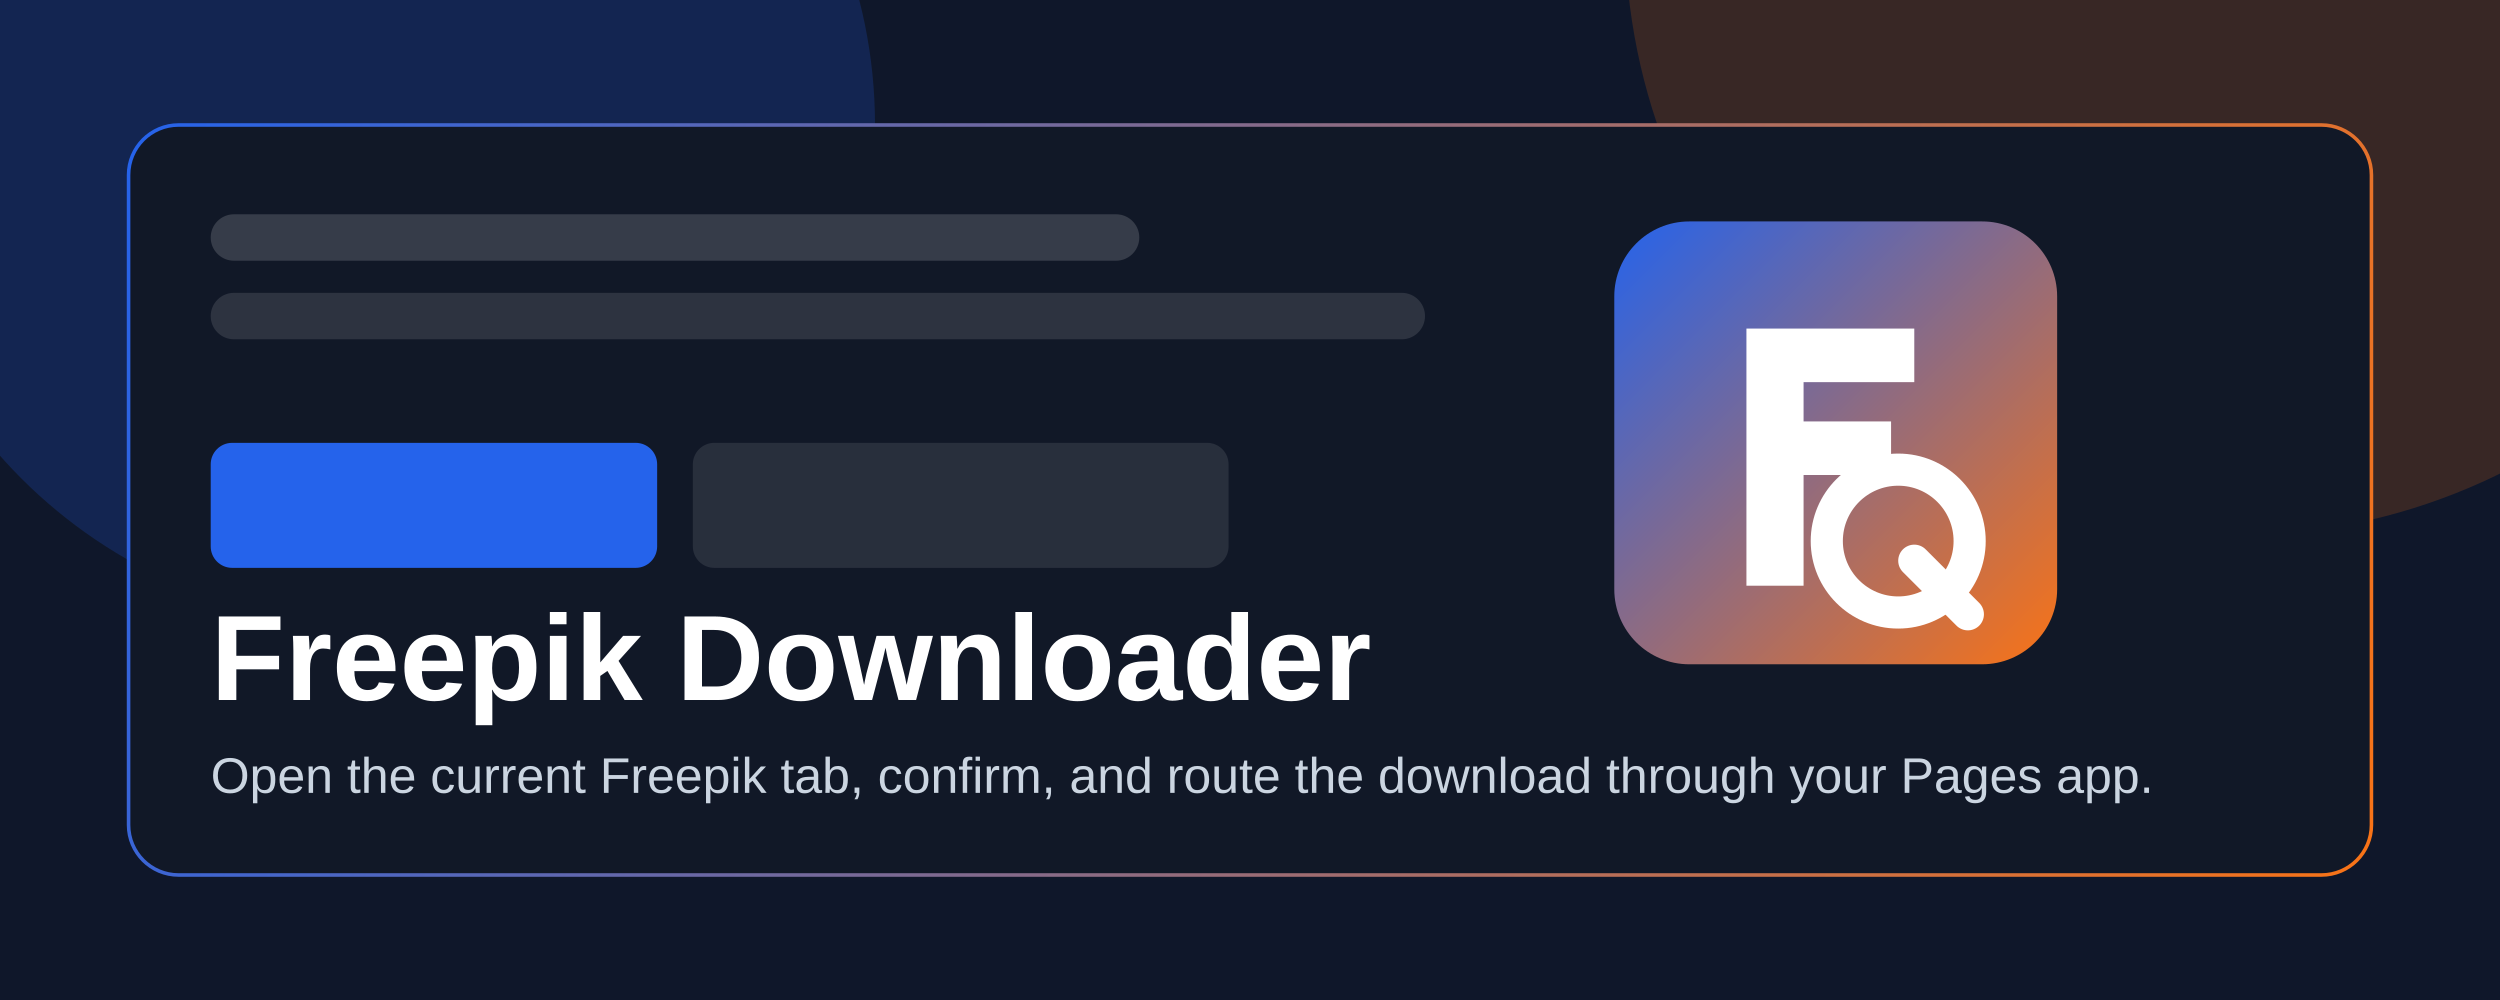
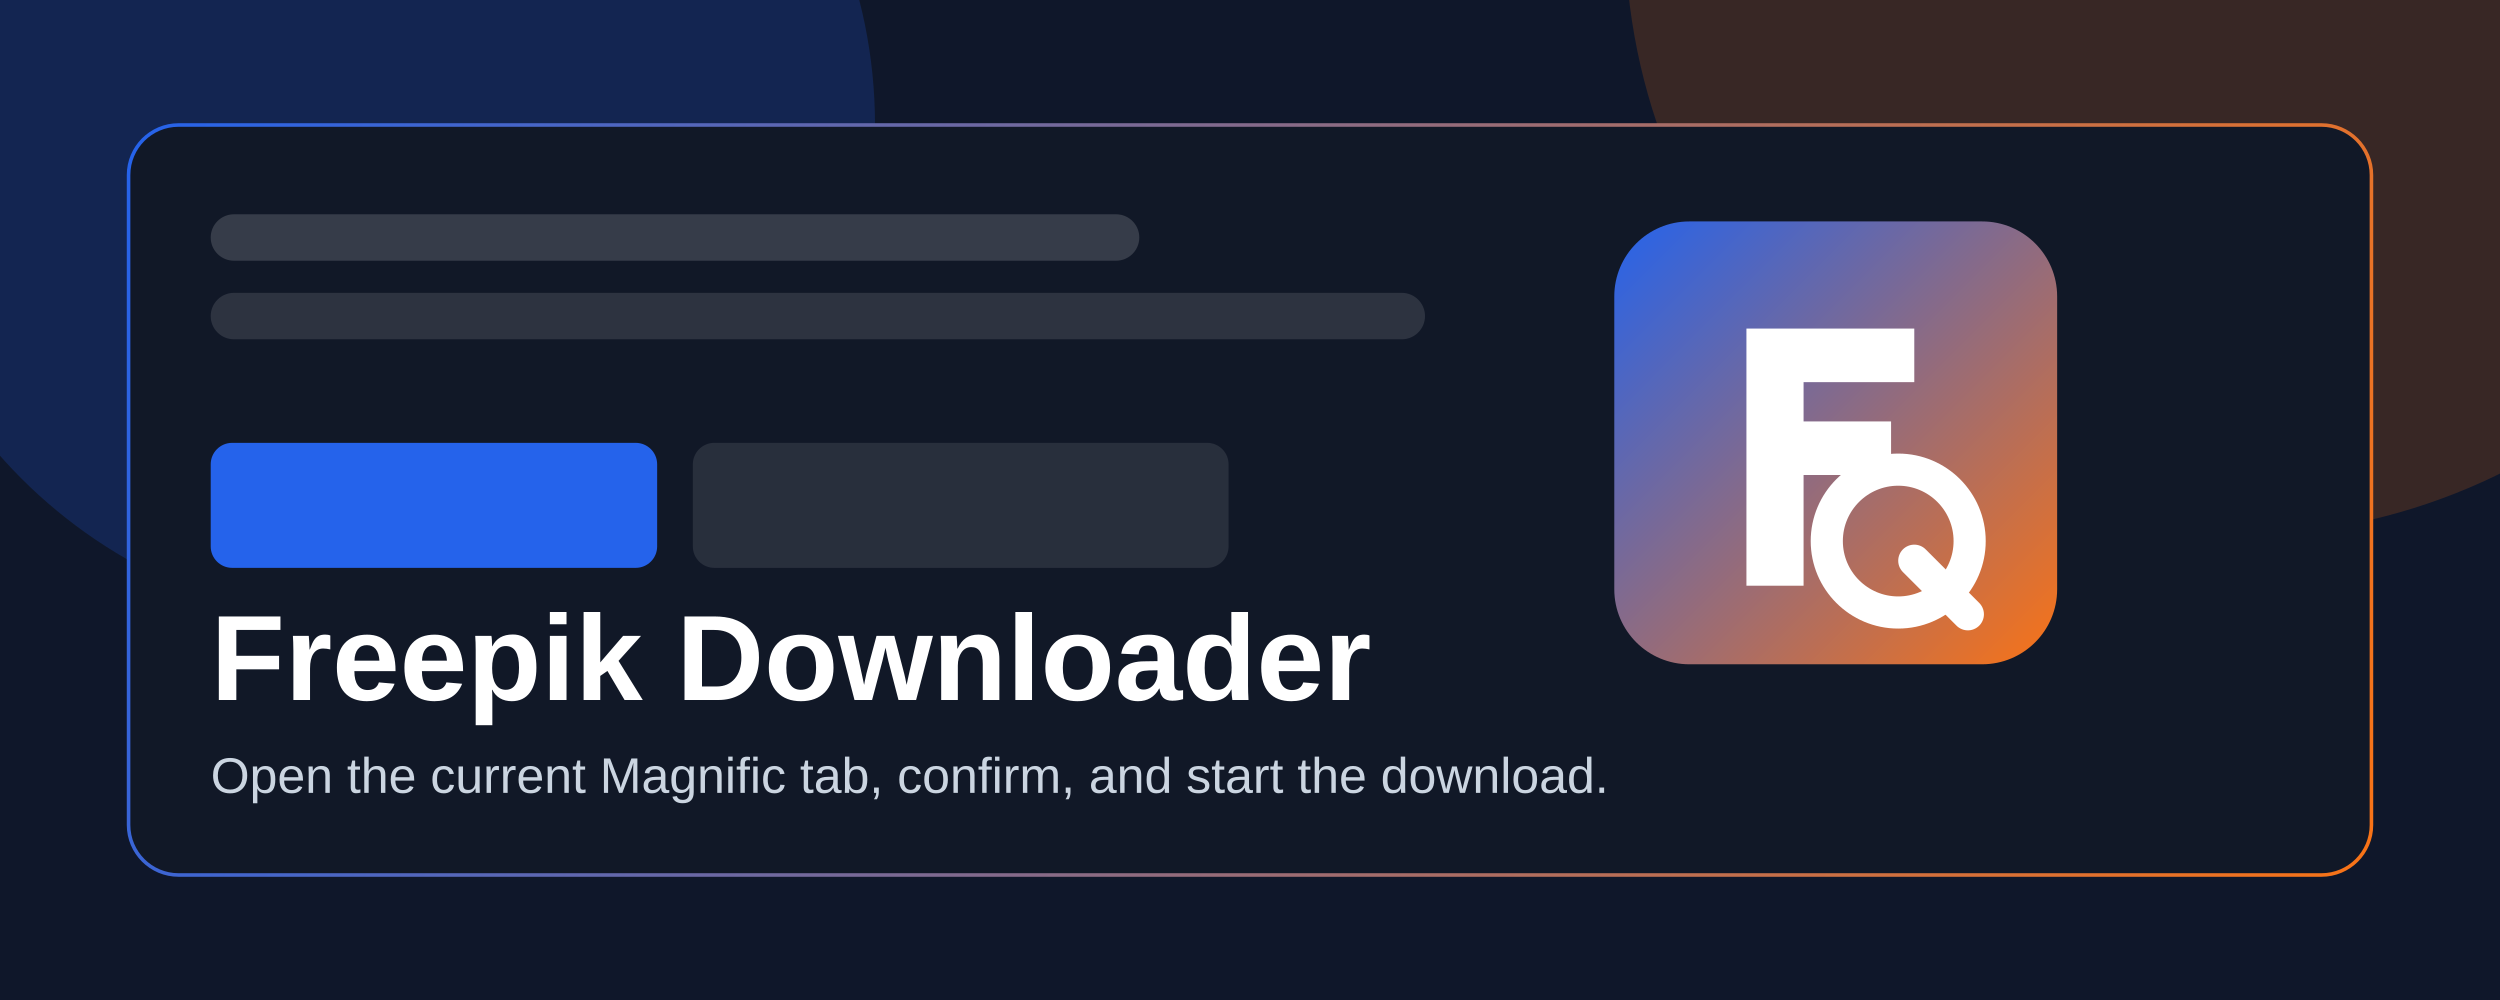
<svg xmlns="http://www.w3.org/2000/svg" width="1400" height="560" viewBox="0 0 1400 560" fill="none">
  <rect width="1400" height="560" fill="#0F172A" />
  <circle cx="210" cy="70" r="280" fill="#2563EB" fill-opacity="0.2" />
  <circle cx="1250" cy="-40" r="340" fill="#F97316" fill-opacity="0.18" />
  <rect x="72" y="70" width="1256" height="420" rx="28" fill="#111827" stroke="url(#paint0_linear_1_2)" stroke-width="2" />
  <rect x="118" y="120" width="520" height="26" rx="13" fill="white" fill-opacity="0.16" />
  <rect x="118" y="164" width="680" height="26" rx="13" fill="white" fill-opacity="0.12" />
  <rect x="118" y="248" width="250" height="70" rx="12" fill="#2563EB" />
  <rect x="388" y="248" width="300" height="70" rx="12" fill="white" fill-opacity="0.1" />
  <rect x="904" y="124" width="248" height="248" rx="42" fill="url(#paint1_linear_1_2)" />
  <path d="M978 184H1072V214H1010V236H1059V266H1010V328H978V184Z" fill="white" />
  <path d="M1072 314L1102 344" stroke="white" stroke-width="18" stroke-linecap="round" />
  <circle cx="1063" cy="303" r="40" stroke="white" stroke-width="18" />
  <text x="118" y="392" fill="white" font-family="Arial, sans-serif" font-size="68" font-weight="700">Freepik Downloader</text>
-   <text x="118" y="444" fill="#CBD5E1" font-family="Arial, sans-serif" font-size="28">Open the current Freepik tab, confirm, and route the download through your Pages app.</text>
+   <text x="118" y="444" fill="#CBD5E1" font-family="Arial, sans-serif" font-size="28">Open the current Magnific tab, confirm, and start the download.</text>
  <defs>
    <linearGradient id="paint0_linear_1_2" x1="72" y1="70" x2="1328" y2="490" gradientUnits="userSpaceOnUse">
      <stop stop-color="#2563EB" />
      <stop offset="1" stop-color="#F97316" />
    </linearGradient>
    <linearGradient id="paint1_linear_1_2" x1="904" y1="124" x2="1152" y2="372" gradientUnits="userSpaceOnUse">
      <stop stop-color="#2563EB" />
      <stop offset="1" stop-color="#F97316" />
    </linearGradient>
  </defs>
</svg>
